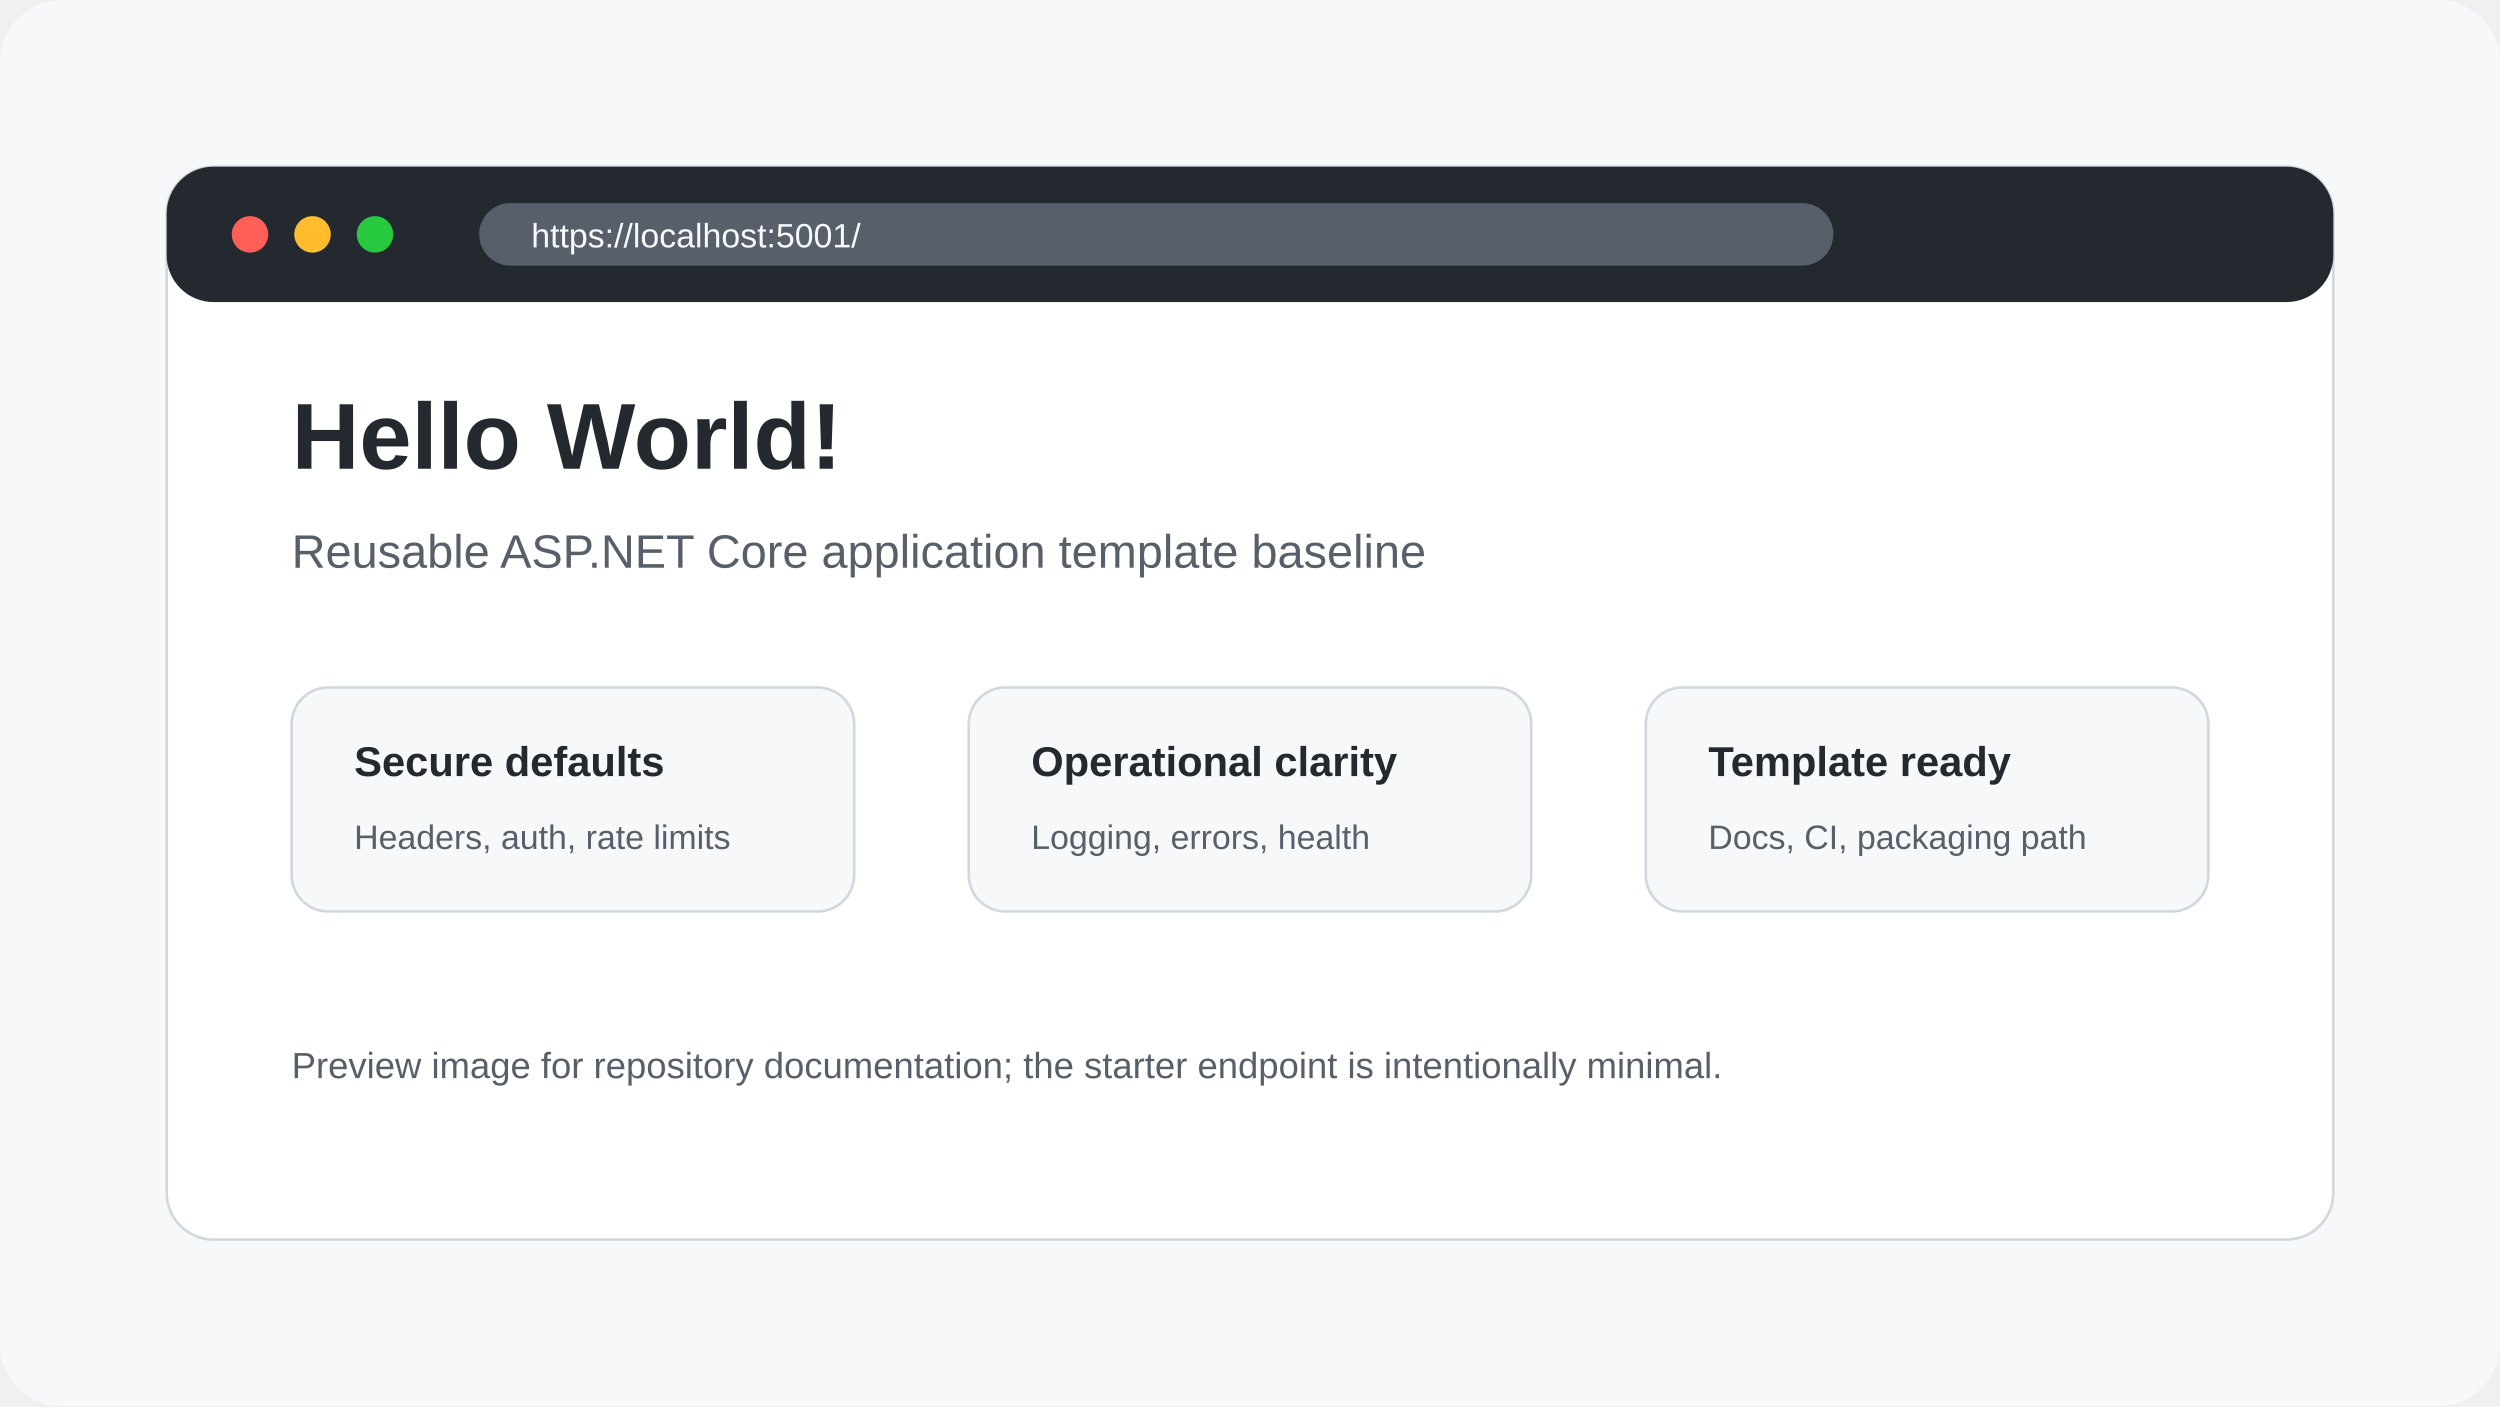
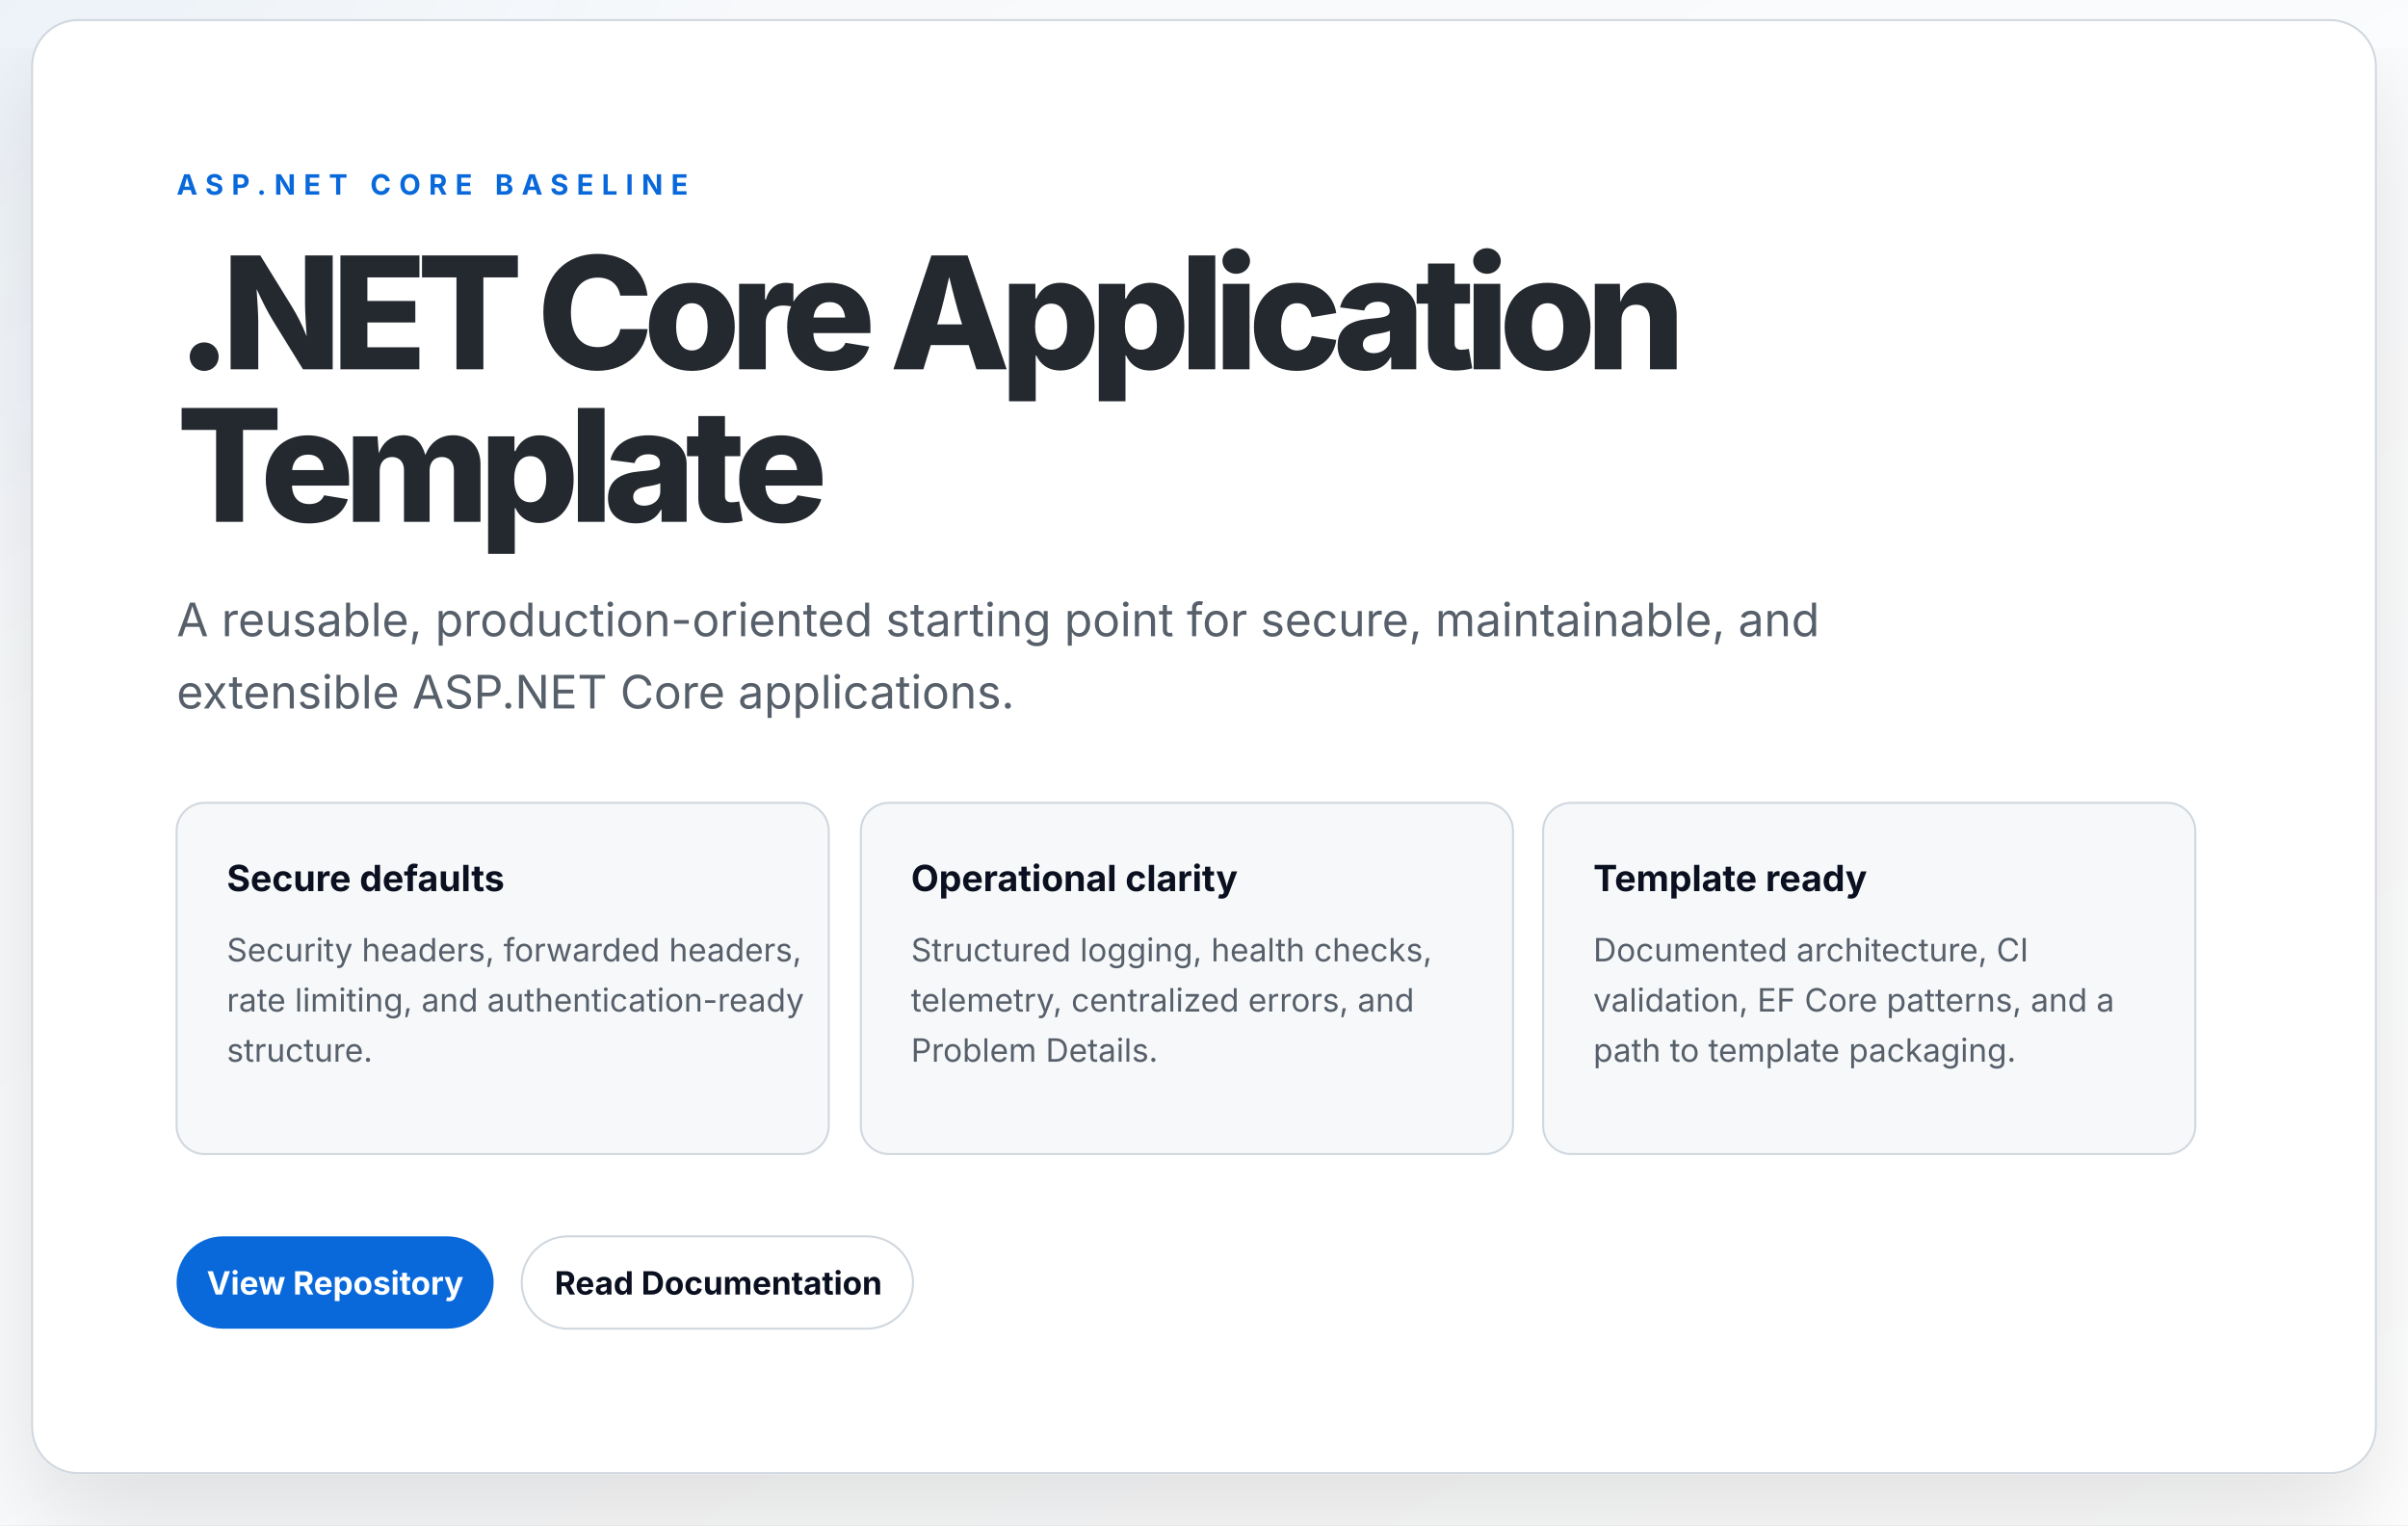
- <svg xmlns="http://www.w3.org/2000/svg" width="960" height="540" viewBox="0 0 960 540" role="img" aria-labelledby="title desc">
-   <rect width="960" height="540" rx="24" fill="#f6f8fa" />
-   <rect x="64" y="64" width="832" height="412" rx="18" fill="#ffffff" stroke="#d0d7de" />
-   <rect x="64" y="64" width="832" height="52" rx="18" fill="#24292f" />
-   <circle cx="96" cy="90" r="7" fill="#ff5f56" />
-   <circle cx="120" cy="90" r="7" fill="#ffbd2e" />
-   <circle cx="144" cy="90" r="7" fill="#27c93f" />
-   <rect x="184" y="78" width="520" height="24" rx="12" fill="#57606a" />
-   <text x="204" y="95" font-family="Segoe UI, Arial, sans-serif" font-size="13" fill="#f6f8fa">https://localhost:5001/</text>
-   <text x="112" y="180" font-family="Segoe UI, Arial, sans-serif" font-size="36" font-weight="700" fill="#24292f">Hello World!</text>
-   <text x="112" y="218" font-family="Segoe UI, Arial, sans-serif" font-size="18" fill="#57606a">Reusable ASP.NET Core application template baseline</text>
-   <rect x="112" y="264" width="216" height="86" rx="14" fill="#f6f8fa" stroke="#d0d7de" />
-   <text x="136" y="298" font-family="Segoe UI, Arial, sans-serif" font-size="16" font-weight="600" fill="#24292f">Secure defaults</text>
-   <text x="136" y="326" font-family="Segoe UI, Arial, sans-serif" font-size="13" fill="#57606a">Headers, auth, rate limits</text>
-   <rect x="372" y="264" width="216" height="86" rx="14" fill="#f6f8fa" stroke="#d0d7de" />
-   <text x="396" y="298" font-family="Segoe UI, Arial, sans-serif" font-size="16" font-weight="600" fill="#24292f">Operational clarity</text>
-   <text x="396" y="326" font-family="Segoe UI, Arial, sans-serif" font-size="13" fill="#57606a">Logging, errors, health</text>
-   <rect x="632" y="264" width="216" height="86" rx="14" fill="#f6f8fa" stroke="#d0d7de" />
-   <text x="656" y="298" font-family="Segoe UI, Arial, sans-serif" font-size="16" font-weight="600" fill="#24292f">Template ready</text>
-   <text x="656" y="326" font-family="Segoe UI, Arial, sans-serif" font-size="13" fill="#57606a">Docs, CI, packaging path</text>
-   <text x="112" y="414" font-family="Segoe UI, Arial, sans-serif" font-size="14" fill="#57606a">Preview image for repository documentation; the starter endpoint is intentionally minimal.</text>
+ <svg xmlns="http://www.w3.org/2000/svg" width="1200" height="760" viewBox="0 0 1200 760" role="img" aria-labelledby="title desc">
+   <defs>
+     <filter id="cardShadow" x="-10%" y="-10%" width="120%" height="130%">
+       <feDropShadow dx="0" dy="24" stdDeviation="28" flood-color="#1f2328" flood-opacity="0.12" />
+     </filter>
+     <linearGradient id="pageBackground" x1="0" y1="0" x2="1" y2="1">
+       <stop offset="0" stop-color="#f6f8fa" />
+       <stop offset="1" stop-color="#ffffff" />
+     </linearGradient>
+     <radialGradient id="blueGlow" cx="0" cy="0" r="1">
+       <stop offset="0" stop-color="#0969da" stop-opacity="0.14" />
+       <stop offset="0.62" stop-color="#0969da" stop-opacity="0.04" />
+       <stop offset="1" stop-color="#0969da" stop-opacity="0" />
+     </radialGradient>
+   </defs>
+   <rect width="1200" height="760" fill="url(#pageBackground)" />
+   <circle cx="60" cy="30" r="420" fill="url(#blueGlow)" />
+   <rect x="16" y="10" width="1168" height="724" rx="23" fill="#ffffff" stroke="#d0d7de" filter="url(#cardShadow)" />
+   <text x="88" y="97" fill="#0969da" font-family="Inter, Segoe UI, Arial, sans-serif" font-size="14" font-weight="700" letter-spacing="4">ASP.NET CORE BASELINE</text>
+   <text x="88" y="184" fill="#24292f" font-family="Inter, Segoe UI, Arial, sans-serif" font-size="78" font-weight="800" letter-spacing="-5">.NET Core Application</text>
+   <text x="88" y="260" fill="#24292f" font-family="Inter, Segoe UI, Arial, sans-serif" font-size="78" font-weight="800" letter-spacing="-5">Template</text>
+   <text x="88" y="317" fill="#57606a" font-family="Inter, Segoe UI, Arial, sans-serif" font-size="23">
+     <tspan x="88" dy="0">A reusable, production-oriented starting point for secure, maintainable, and</tspan>
+     <tspan x="88" dy="36">extensible ASP.NET Core applications.</tspan>
+   </text>
+   <g>
+     <rect x="88" y="400" width="325" height="175" rx="14" fill="#f6f8fa" stroke="#d0d7de" />
+     <text x="113" y="444" fill="#0b1020" font-family="Inter, Segoe UI, Arial, sans-serif" font-size="18" font-weight="700">Secure defaults</text>
+     <text x="113" y="479" fill="#57606a" font-family="Inter, Segoe UI, Arial, sans-serif" font-size="16">
+       <tspan x="113" dy="0">Security headers, forwarded headers,</tspan>
+       <tspan x="113" dy="25">rate limiting, and authentication-ready</tspan>
+       <tspan x="113" dy="25">structure.</tspan>
+     </text>
+   </g>
+   <g>
+     <rect x="429" y="400" width="325" height="175" rx="14" fill="#f6f8fa" stroke="#d0d7de" />
+     <text x="454" y="444" fill="#0b1020" font-family="Inter, Segoe UI, Arial, sans-serif" font-size="18" font-weight="700">Operational clarity</text>
+     <text x="454" y="479" fill="#57606a" font-family="Inter, Segoe UI, Arial, sans-serif" font-size="16">
+       <tspan x="454" dy="0">Structured logging, health checks,</tspan>
+       <tspan x="454" dy="25">telemetry, centralized errors, and</tspan>
+       <tspan x="454" dy="25">Problem Details.</tspan>
+     </text>
+   </g>
+   <g>
+     <rect x="769" y="400" width="325" height="175" rx="14" fill="#f6f8fa" stroke="#d0d7de" />
+     <text x="794" y="444" fill="#0b1020" font-family="Inter, Segoe UI, Arial, sans-serif" font-size="18" font-weight="700">Template ready</text>
+     <text x="794" y="479" fill="#57606a" font-family="Inter, Segoe UI, Arial, sans-serif" font-size="16">
+       <tspan x="794" dy="0">Documented architecture, CI</tspan>
+       <tspan x="794" dy="25">validation, EF Core patterns, and a</tspan>
+       <tspan x="794" dy="25">path to template packaging.</tspan>
+     </text>
+   </g>
+   <g>
+     <rect x="88" y="616" width="158" height="46" rx="23" fill="#0969da" />
+     <text x="167" y="645" text-anchor="middle" fill="#ffffff" font-family="Inter, Segoe UI, Arial, sans-serif" font-size="16" font-weight="700">View Repository</text>
+   </g>
+   <g>
+     <rect x="260" y="616" width="195" height="46" rx="23" fill="#ffffff" stroke="#d0d7de" />
+     <text x="358" y="645" text-anchor="middle" fill="#0b1020" font-family="Inter, Segoe UI, Arial, sans-serif" font-size="16" font-weight="700">Read Documentation</text>
+   </g>
</svg>
